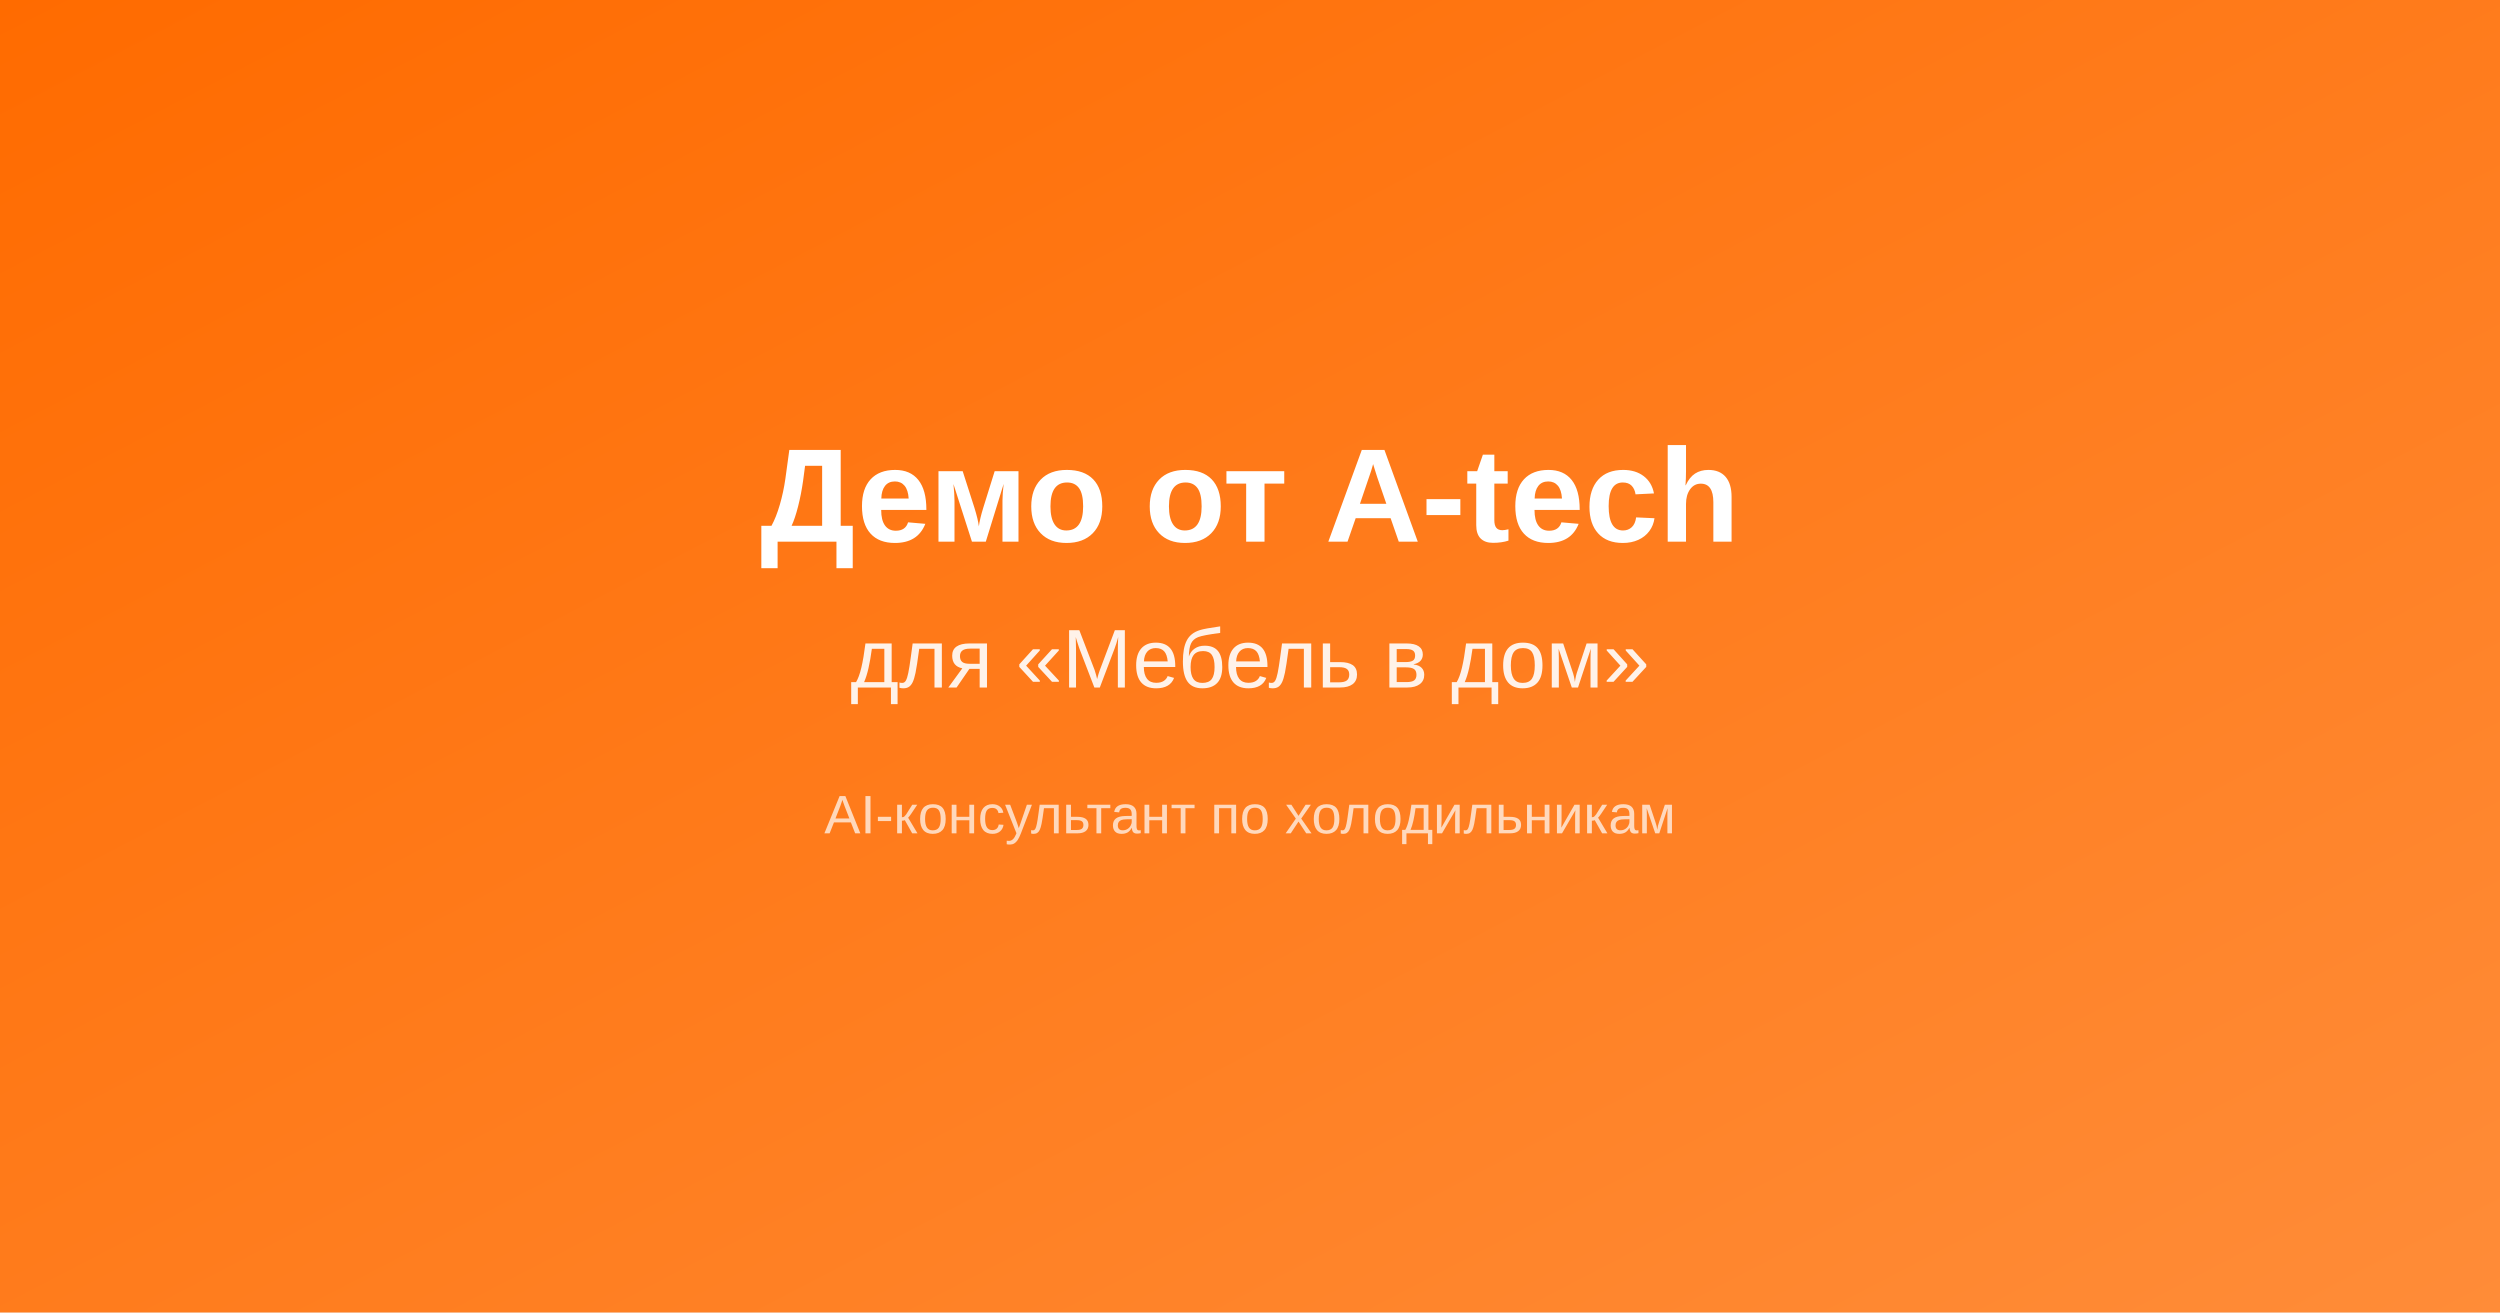
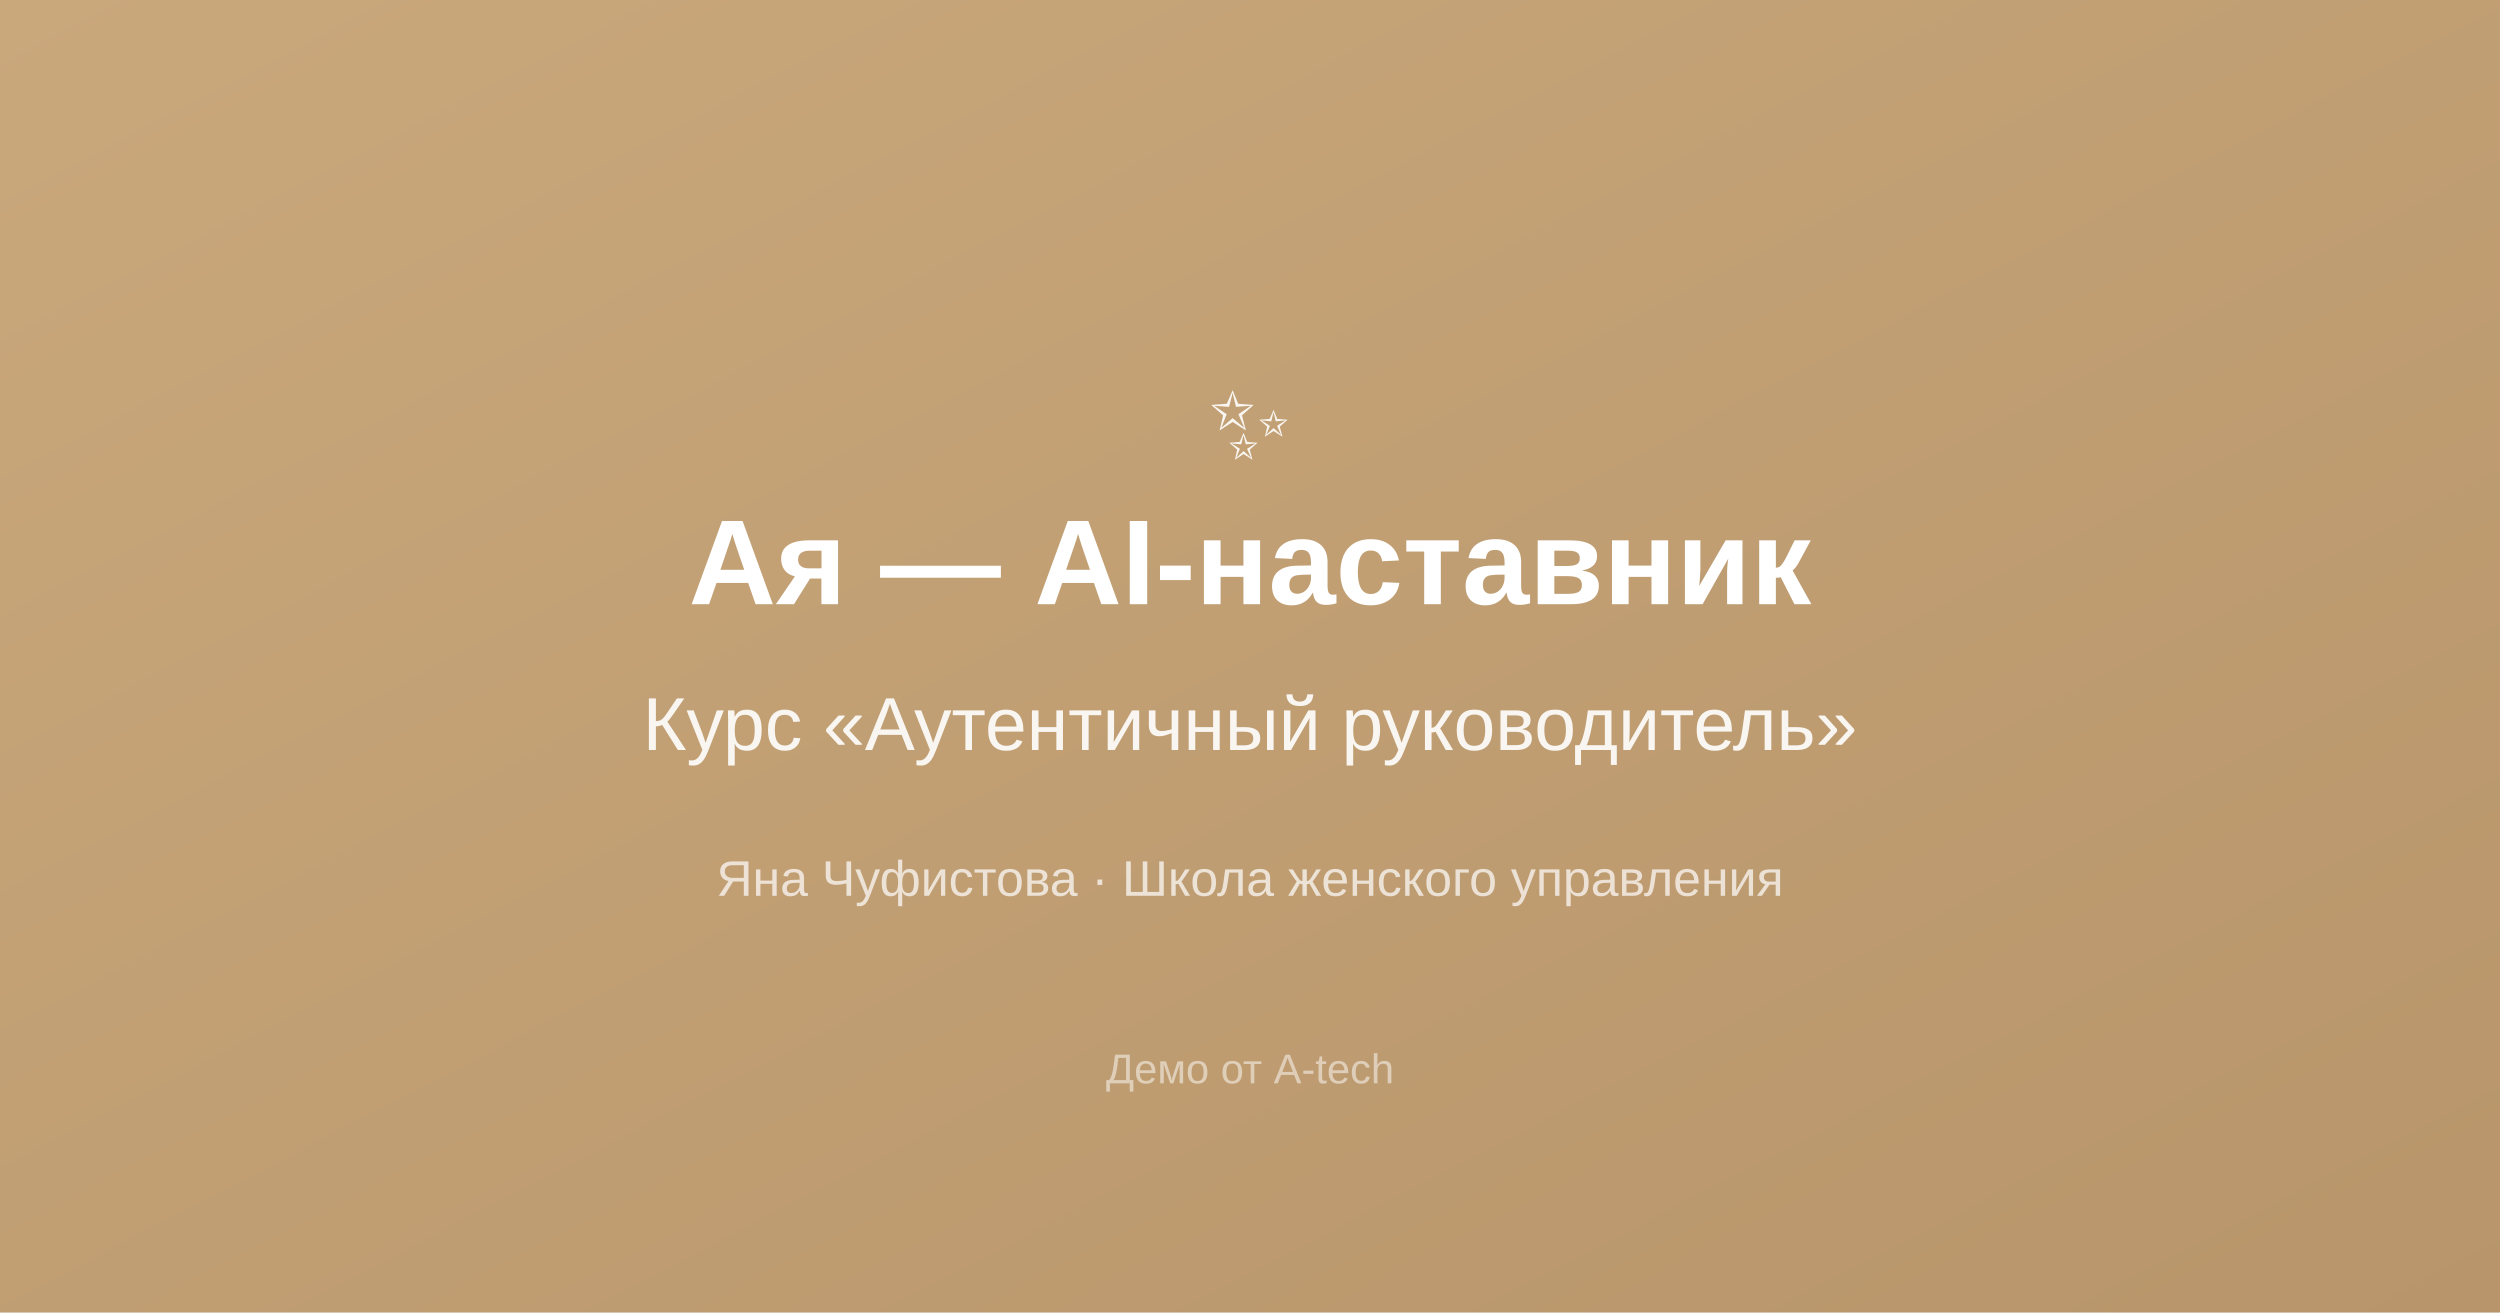
<svg xmlns="http://www.w3.org/2000/svg" viewBox="0 0 1200 630" width="1200" height="630">
  <defs>
    <linearGradient id="bg" x1="0%" y1="0%" x2="100%" y2="100%">
-       <stop offset="0%" style="stop-color:#ff6b00" />
-       <stop offset="100%" style="stop-color:#ff8c38" />
+       <stop offset="0%" style="stop-color:#c9a87c" />
+       <stop offset="100%" style="stop-color:#b8956a" />
    </linearGradient>
  </defs>
  <rect width="1200" height="630" fill="url(#bg)" />
-   <text x="600" y="260" text-anchor="middle" font-family="Arial,Helvetica,sans-serif" font-size="64" font-weight="bold" fill="#fff">Демо от A-tech</text>
-   <text x="600" y="330" text-anchor="middle" font-family="Arial,Helvetica,sans-serif" font-size="40" fill="#fff" opacity="0.9">для «Мебель в дом»</text>
-   <text x="600" y="400" text-anchor="middle" font-family="Arial,Helvetica,sans-serif" font-size="26" fill="#fff" opacity="0.7">AI-консультант по холодильникам</text>
+   <text x="600" y="220" text-anchor="middle" font-family="Arial,Helvetica,sans-serif" font-size="48" fill="#fff" opacity="0.9">✨</text>
+   <text x="600" y="290" text-anchor="middle" font-family="Arial,Helvetica,sans-serif" font-size="58" font-weight="bold" fill="#fff">Ая — AI-наставник</text>
+   <text x="600" y="360" text-anchor="middle" font-family="Arial,Helvetica,sans-serif" font-size="36" fill="#fff" opacity="0.9">Курс «Аутентичный руководитель»</text>
+   <text x="600" y="430" text-anchor="middle" font-family="Arial,Helvetica,sans-serif" font-size="24" fill="#fff" opacity="0.7">Яна Чуфистова · Школа женского управления</text>
+   <text x="600" y="520" text-anchor="middle" font-family="Arial,Helvetica,sans-serif" font-size="20" fill="#fff" opacity="0.5">Демо от A-tech</text>
</svg>
